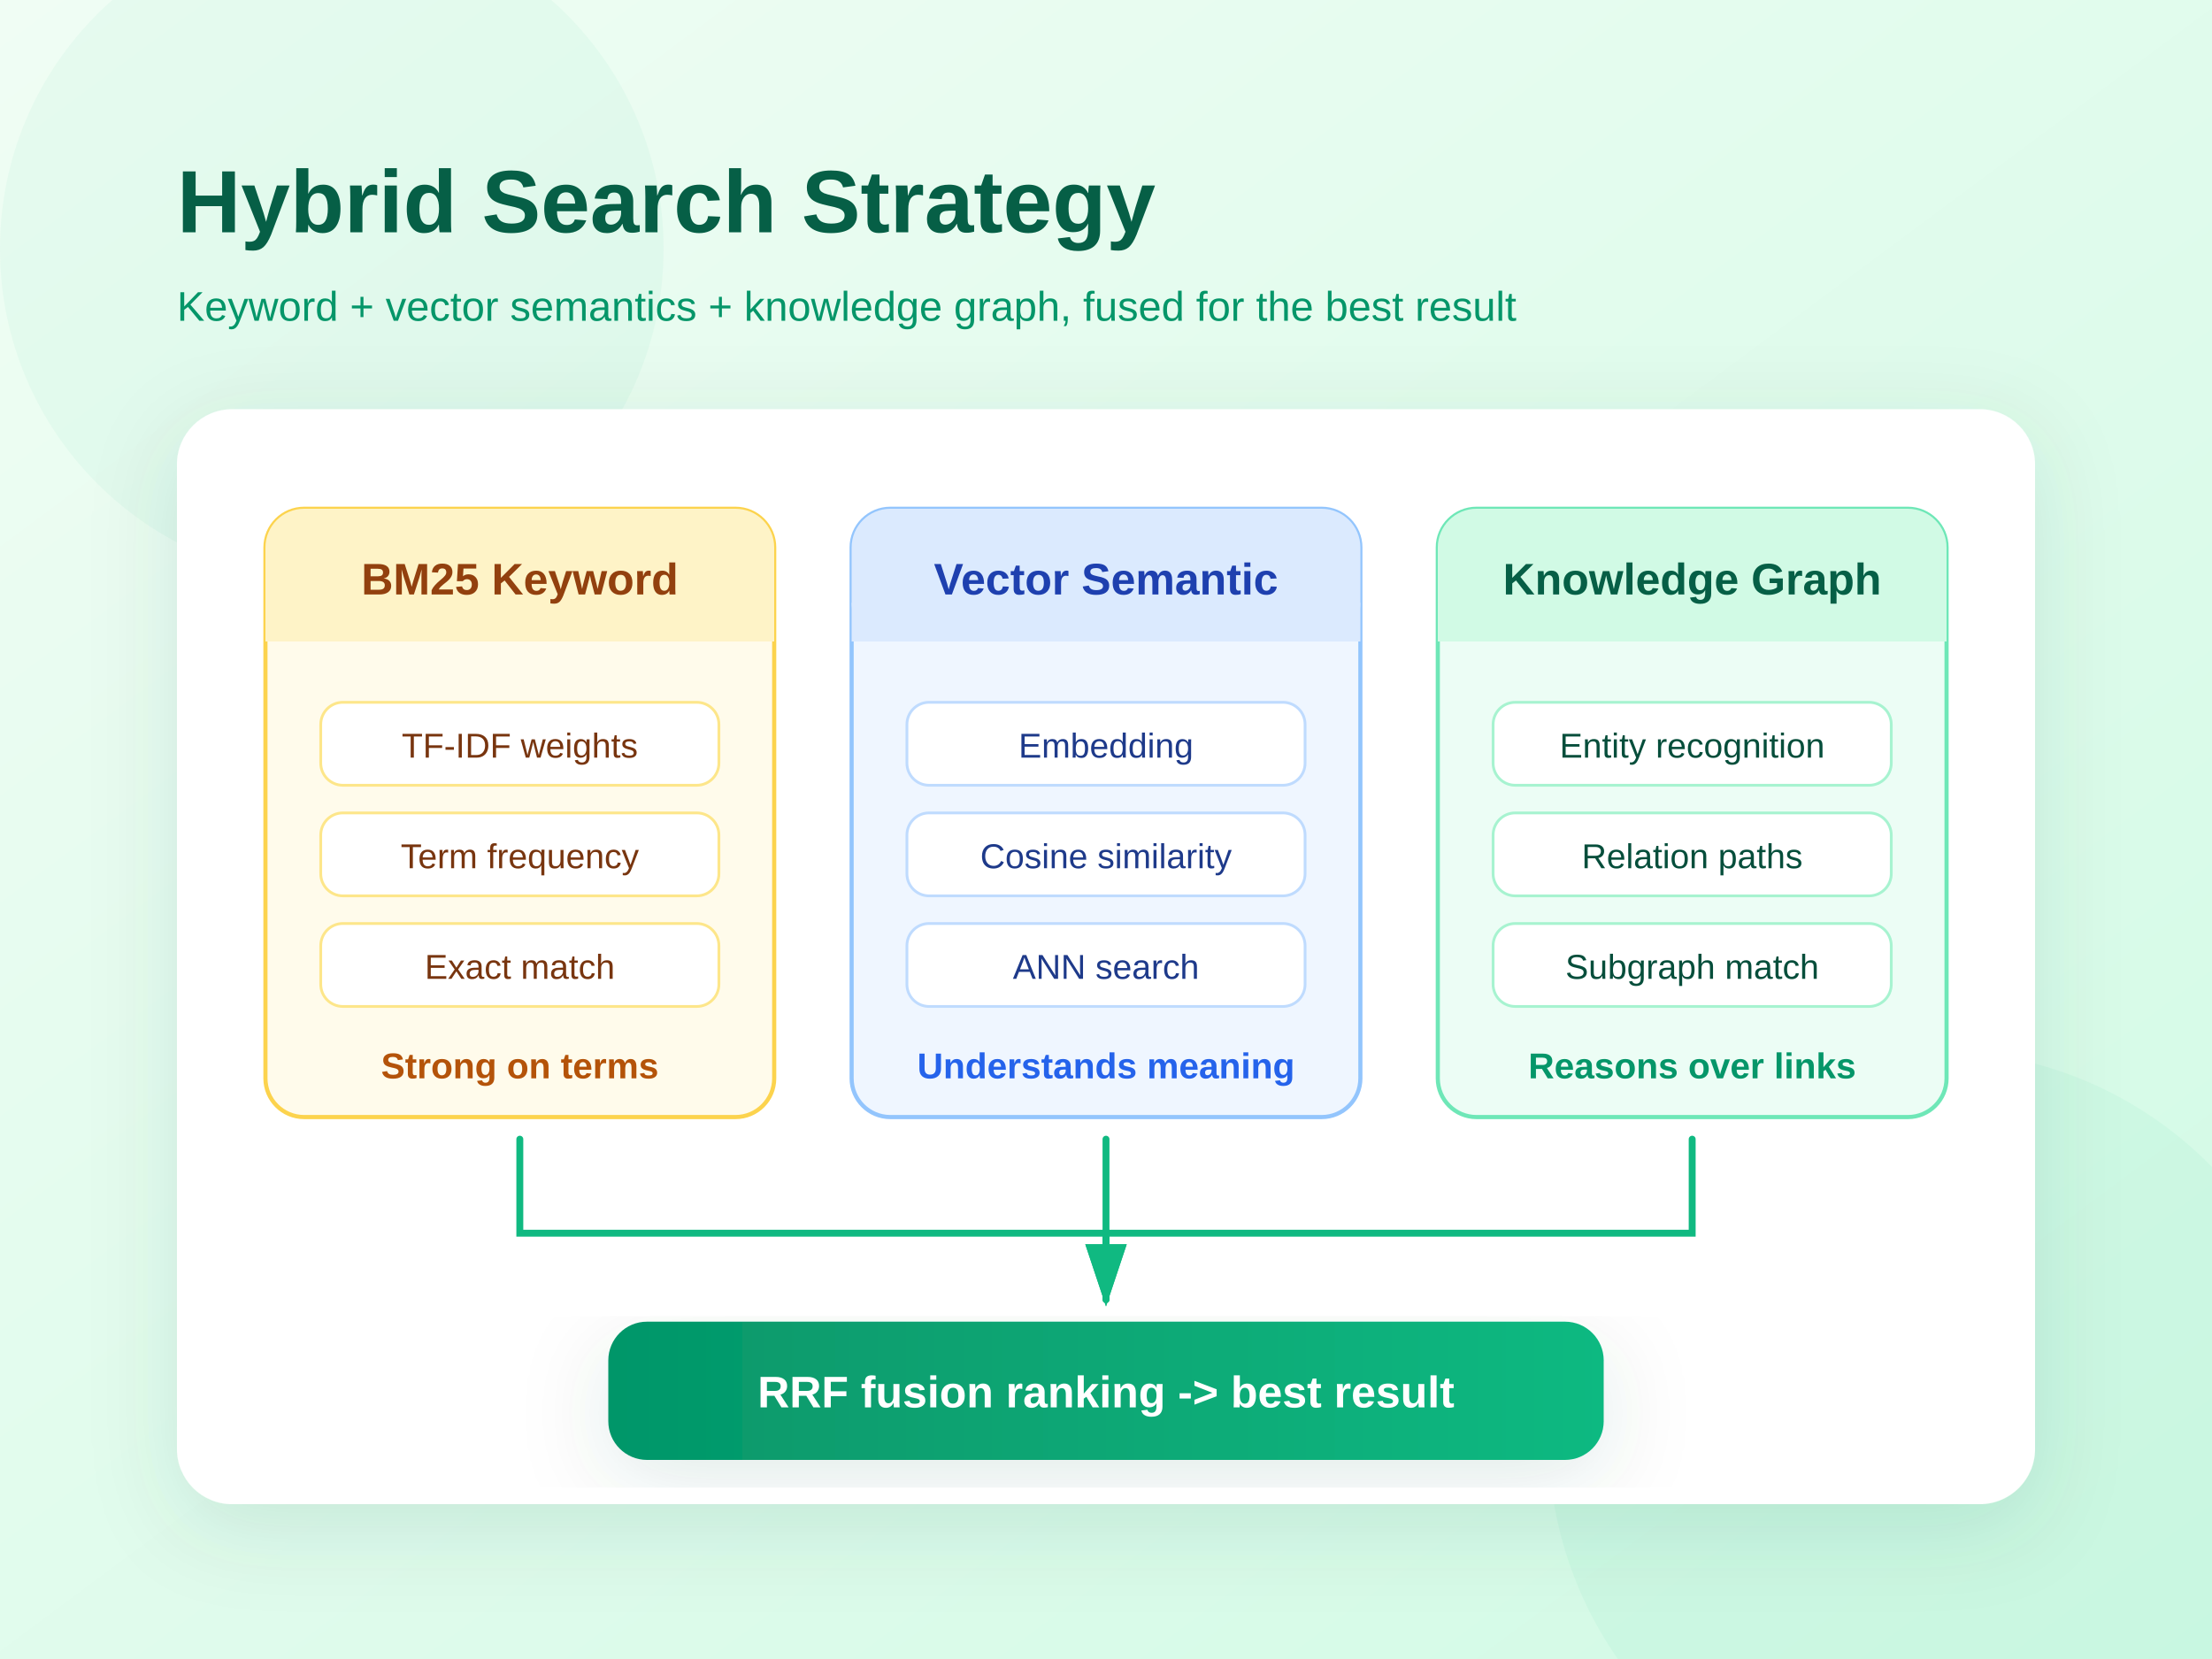
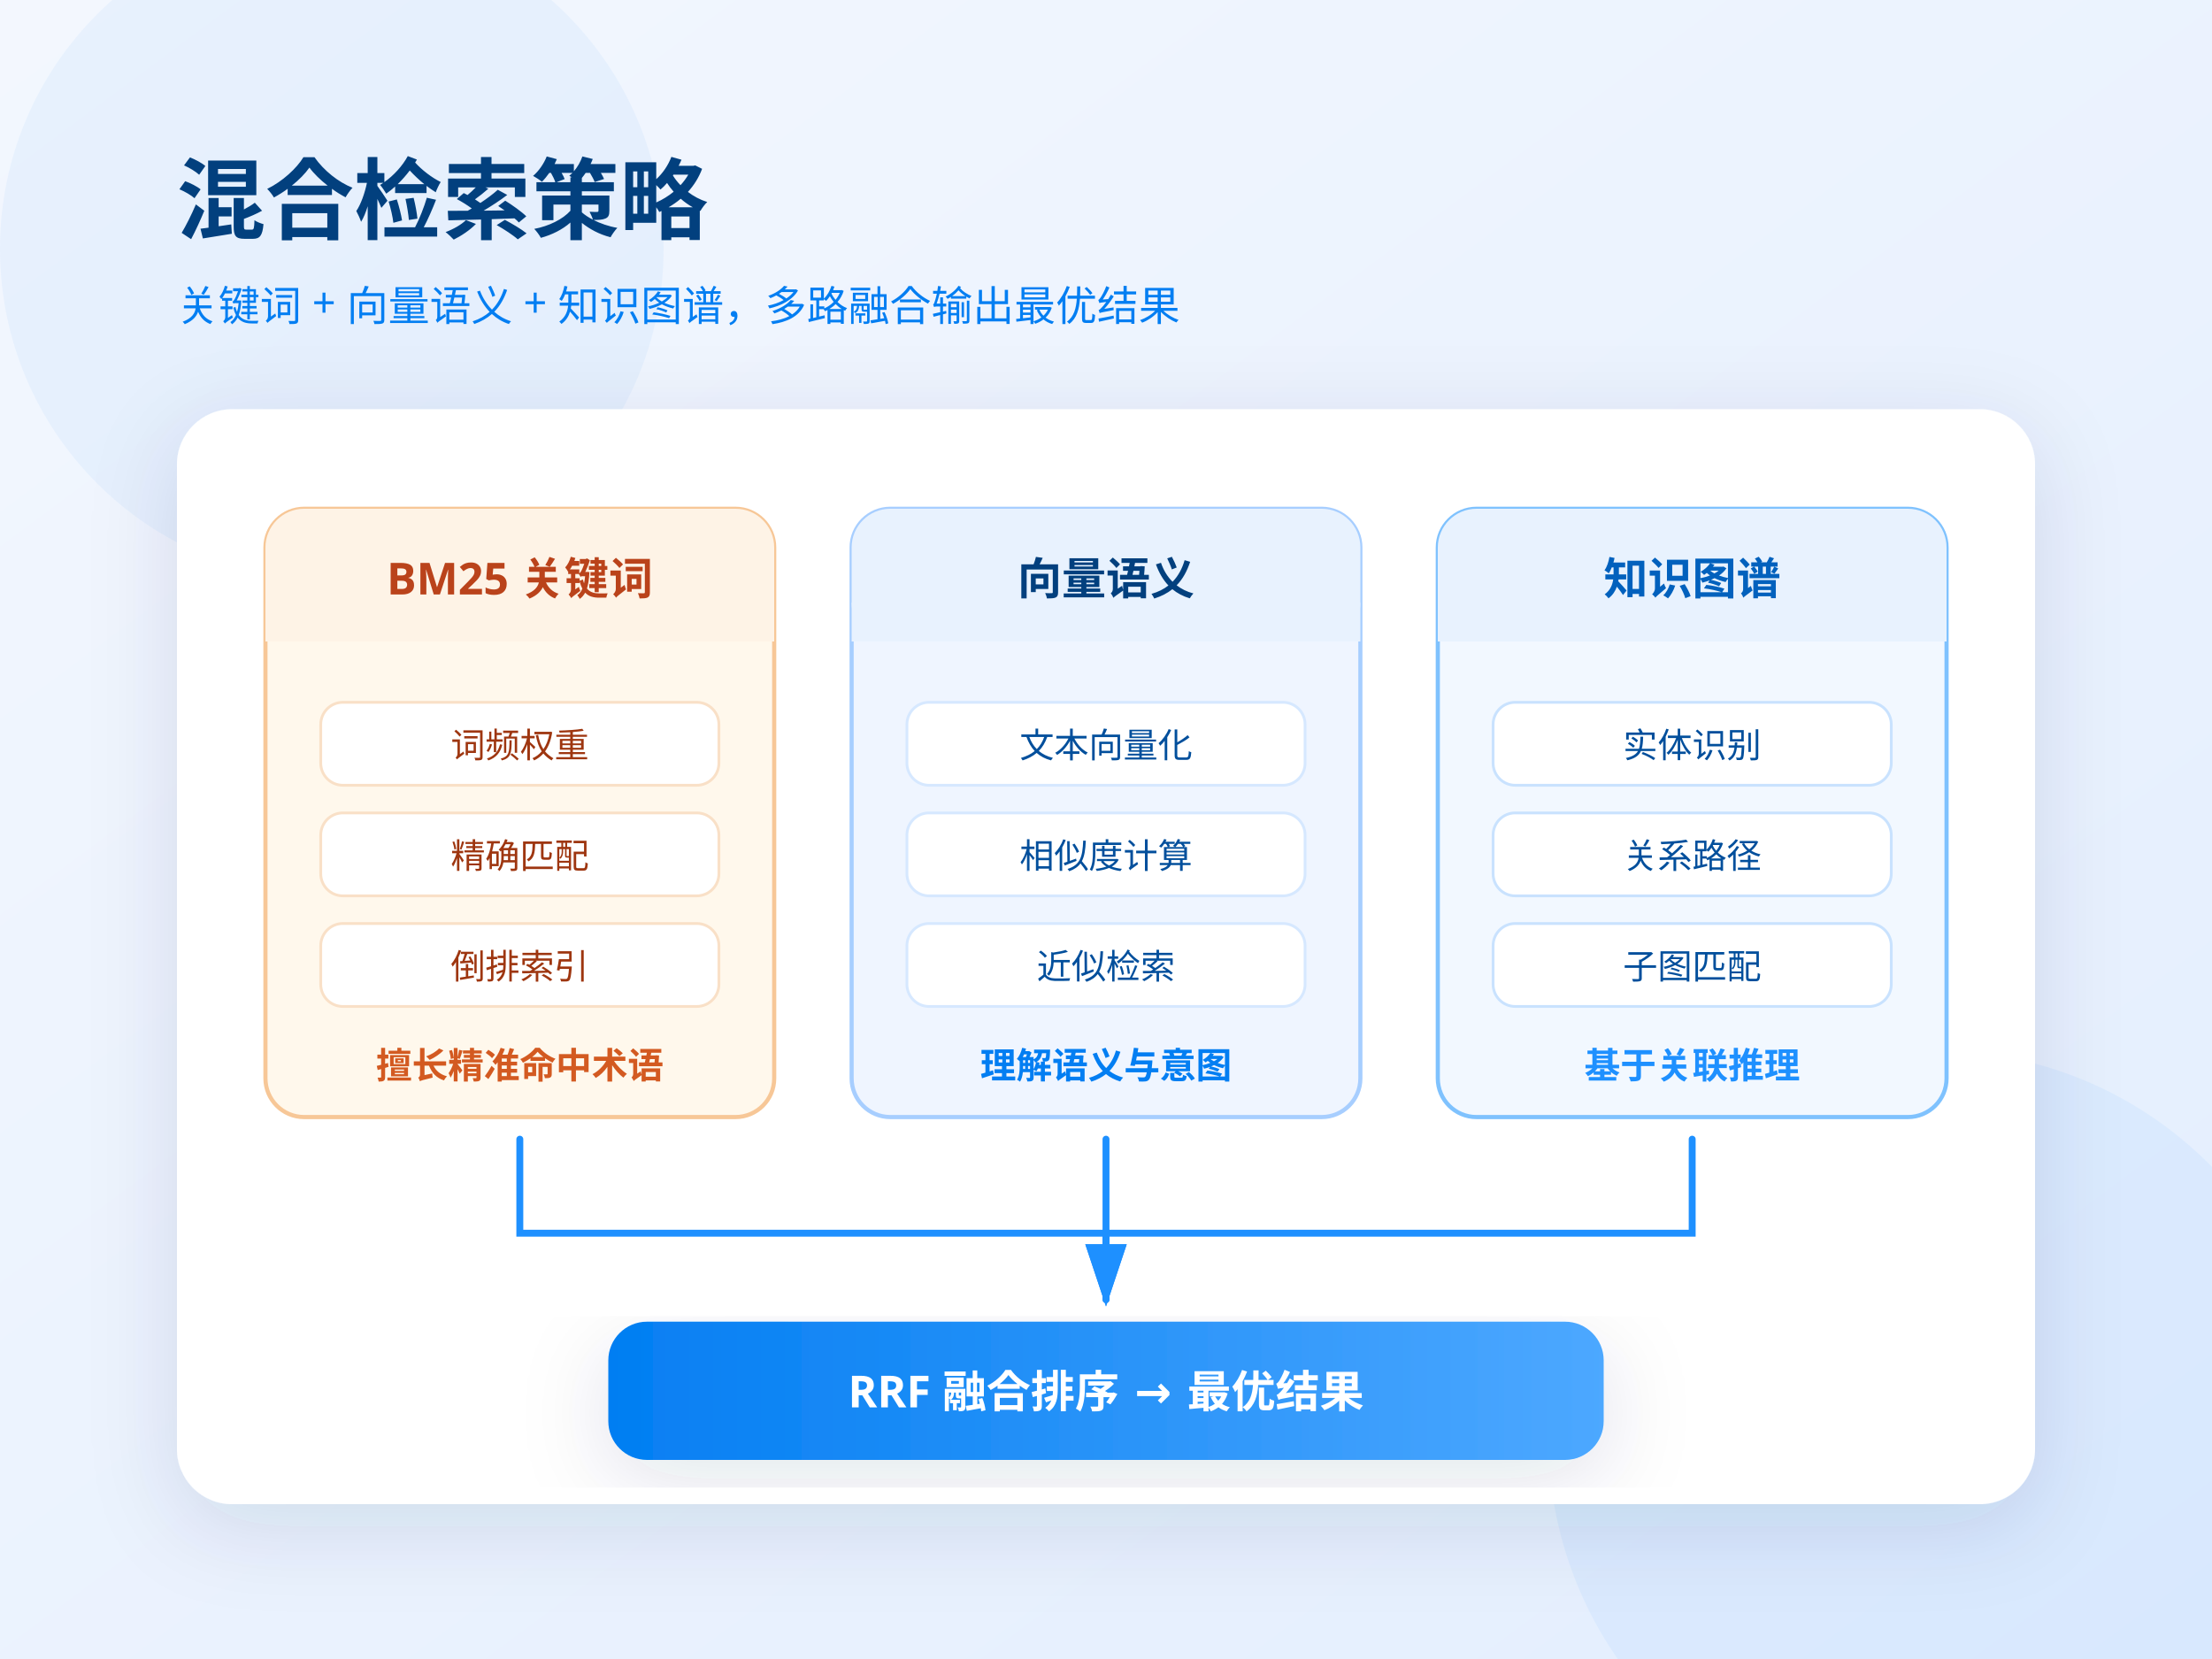
- <svg xmlns="http://www.w3.org/2000/svg" viewBox="0 0 800 600">
+ <svg xmlns="http://www.w3.org/2000/svg" viewBox="0 0 800 600" font-family="Noto Sans SC, Source Han Sans SC, PingFang SC, Microsoft YaHei, sans-serif">
  <defs>
    <linearGradient id="bg2" x1="0%" y1="0%" x2="100%" y2="100%">
-       <stop offset="0%" stop-color="#F0FDF4" />
-       <stop offset="100%" stop-color="#D1FAE5" />
+       <stop offset="0%" stop-color="#F3F7FE" />
+       <stop offset="100%" stop-color="#E3EEFE" />
    </linearGradient>
    <linearGradient id="brand2" x1="0%" y1="0%" x2="100%" y2="0%">
-       <stop offset="0%" stop-color="#059669" />
-       <stop offset="100%" stop-color="#10B981" />
+       <stop offset="0%" stop-color="#037EF2" />
+       <stop offset="100%" stop-color="#4DA8FF" />
    </linearGradient>
    <filter id="soft2" x="-20%" y="-20%" width="140%" height="140%">
-       <feDropShadow dx="0" dy="8" stdDeviation="16" flood-color="#065F46" flood-opacity="0.12" />
+       <feDropShadow dx="0" dy="8" stdDeviation="16" flood-color="#01315F" flood-opacity="0.12" />
    </filter>
  </defs>
  <rect width="800" height="600" fill="url(#bg2)" />
-   <circle cx="120" cy="90" r="120" fill="#10B981" opacity="0.05" />
-   <circle cx="700" cy="520" r="140" fill="#34D399" opacity="0.06" />
-   <text x="64" y="84" font-family="Arial, sans-serif" font-size="32" font-weight="700" fill="#065F46">Hybrid Search Strategy</text>
-   <text x="64" y="116" font-family="Arial, sans-serif" font-size="15" fill="#059669">Keyword + vector semantics + knowledge graph, fused for the best result</text>
+   <circle cx="120" cy="90" r="120" fill="#037EF2" opacity="0.05" />
+   <circle cx="700" cy="520" r="140" fill="#1E90FF" opacity="0.06" />
+   <text x="64" y="84" font-size="32" font-weight="700" fill="#02407E">混合检索策略</text>
+   <text x="64" y="116" font-size="15" fill="#037EF2">关键词 + 向量语义 + 知识图谱，多路融合输出最优结果</text>
  <g filter="url(#soft2)">
    <rect x="64" y="148" width="672" height="396" rx="20" fill="#FFFFFF" />
  </g>
  <g transform="translate(96, 184)">
-     <rect width="184" height="220" rx="14" fill="#FFFBEB" stroke="#FCD34D" stroke-width="1.5" />
-     <rect width="184" height="48" rx="14" fill="#FEF3C7" />
-     <rect y="34" width="184" height="14" fill="#FEF3C7" />
-     <text x="92" y="31" font-family="Arial, sans-serif" font-size="16" font-weight="700" fill="#92400E" text-anchor="middle">BM25 Keyword</text>
-     <g font-family="Arial, sans-serif" font-size="12.5" fill="#78350F">
-       <rect x="20" y="70" width="144" height="30" rx="8" fill="#FFFFFF" stroke="#FDE68A" />
-       <text x="92" y="90" text-anchor="middle">TF-IDF weights</text>
-       <rect x="20" y="110" width="144" height="30" rx="8" fill="#FFFFFF" stroke="#FDE68A" />
-       <text x="92" y="130" text-anchor="middle">Term frequency</text>
-       <rect x="20" y="150" width="144" height="30" rx="8" fill="#FFFFFF" stroke="#FDE68A" />
-       <text x="92" y="170" text-anchor="middle">Exact match</text>
+     <rect width="184" height="220" rx="14" fill="#FFF8EC" stroke="#F7C797" stroke-width="1.5" />
+     <rect width="184" height="48" rx="14" fill="#FEF3E6" />
+     <rect y="34" width="184" height="14" fill="#FEF3E6" />
+     <text x="92" y="31" font-size="16" font-weight="700" fill="#BA431B" text-anchor="middle">BM25 关键词</text>
+     <g font-size="12.5" fill="#9E3610">
+       <rect x="20" y="70" width="144" height="30" rx="8" fill="#FFFFFF" stroke="#F9E0C7" />
+       <text x="92" y="90" text-anchor="middle">词频权重</text>
+       <rect x="20" y="110" width="144" height="30" rx="8" fill="#FFFFFF" stroke="#F9E0C7" />
+       <text x="92" y="130" text-anchor="middle">精确匹配</text>
+       <rect x="20" y="150" width="144" height="30" rx="8" fill="#FFFFFF" stroke="#F9E0C7" />
+       <text x="92" y="170" text-anchor="middle">倒排索引</text>
    </g>
-     <text x="92" y="206" font-family="Arial, sans-serif" font-size="13" font-weight="600" fill="#B45309" text-anchor="middle">Strong on terms</text>
+     <text x="92" y="206" font-size="13" font-weight="600" fill="#D35A21" text-anchor="middle">擅长精准命中术语</text>
  </g>
  <g transform="translate(308, 184)">
-     <rect width="184" height="220" rx="14" fill="#EFF6FF" stroke="#93C5FD" stroke-width="1.5" />
-     <rect width="184" height="48" rx="14" fill="#DBEAFE" />
-     <rect y="34" width="184" height="14" fill="#DBEAFE" />
-     <text x="92" y="31" font-family="Arial, sans-serif" font-size="16" font-weight="700" fill="#1E40AF" text-anchor="middle">Vector Semantic</text>
-     <g font-family="Arial, sans-serif" font-size="12.5" fill="#1E3A8A">
-       <rect x="20" y="70" width="144" height="30" rx="8" fill="#FFFFFF" stroke="#BFDBFE" />
-       <text x="92" y="90" text-anchor="middle">Embedding</text>
-       <rect x="20" y="110" width="144" height="30" rx="8" fill="#FFFFFF" stroke="#BFDBFE" />
-       <text x="92" y="130" text-anchor="middle">Cosine similarity</text>
-       <rect x="20" y="150" width="144" height="30" rx="8" fill="#FFFFFF" stroke="#BFDBFE" />
-       <text x="92" y="170" text-anchor="middle">ANN search</text>
+     <rect width="184" height="220" rx="14" fill="#EFF5FF" stroke="#A7CEFF" stroke-width="1.5" />
+     <rect width="184" height="48" rx="14" fill="#E8F2FE" />
+     <rect y="34" width="184" height="14" fill="#E8F2FE" />
+     <text x="92" y="31" font-size="16" font-weight="700" fill="#02407E" text-anchor="middle">向量语义</text>
+     <g font-size="12.5" fill="#024F9C">
+       <rect x="20" y="70" width="144" height="30" rx="8" fill="#FFFFFF" stroke="#D6E8FF" />
+       <text x="92" y="90" text-anchor="middle">文本向量化</text>
+       <rect x="20" y="110" width="144" height="30" rx="8" fill="#FFFFFF" stroke="#D6E8FF" />
+       <text x="92" y="130" text-anchor="middle">相似度计算</text>
+       <rect x="20" y="150" width="144" height="30" rx="8" fill="#FFFFFF" stroke="#D6E8FF" />
+       <text x="92" y="170" text-anchor="middle">近似检索</text>
    </g>
-     <text x="92" y="206" font-family="Arial, sans-serif" font-size="13" font-weight="600" fill="#2563EB" text-anchor="middle">Understands meaning</text>
+     <text x="92" y="206" font-size="13" font-weight="600" fill="#037EF2" text-anchor="middle">理解语义与意图</text>
  </g>
  <g transform="translate(520, 184)">
-     <rect width="184" height="220" rx="14" fill="#ECFDF5" stroke="#6EE7B7" stroke-width="1.5" />
-     <rect width="184" height="48" rx="14" fill="#D1FAE5" />
-     <rect y="34" width="184" height="14" fill="#D1FAE5" />
-     <text x="92" y="31" font-family="Arial, sans-serif" font-size="16" font-weight="700" fill="#065F46" text-anchor="middle">Knowledge Graph</text>
-     <g font-family="Arial, sans-serif" font-size="12.5" fill="#064E3B">
-       <rect x="20" y="70" width="144" height="30" rx="8" fill="#FFFFFF" stroke="#A7F3D0" />
-       <text x="92" y="90" text-anchor="middle">Entity recognition</text>
-       <rect x="20" y="110" width="144" height="30" rx="8" fill="#FFFFFF" stroke="#A7F3D0" />
-       <text x="92" y="130" text-anchor="middle">Relation paths</text>
-       <rect x="20" y="150" width="144" height="30" rx="8" fill="#FFFFFF" stroke="#A7F3D0" />
-       <text x="92" y="170" text-anchor="middle">Subgraph match</text>
+     <rect width="184" height="220" rx="14" fill="#F2F8FF" stroke="#7FC2FE" stroke-width="1.5" />
+     <rect width="184" height="48" rx="14" fill="#E8F2FE" />
+     <rect y="34" width="184" height="14" fill="#E8F2FE" />
+     <text x="92" y="31" font-size="16" font-weight="700" fill="#0261BD" text-anchor="middle">知识图谱</text>
+     <g font-size="12.5" fill="#024F9C">
+       <rect x="20" y="70" width="144" height="30" rx="8" fill="#FFFFFF" stroke="#C9E2FE" />
+       <text x="92" y="90" text-anchor="middle">实体识别</text>
+       <rect x="20" y="110" width="144" height="30" rx="8" fill="#FFFFFF" stroke="#C9E2FE" />
+       <text x="92" y="130" text-anchor="middle">关系路径</text>
+       <rect x="20" y="150" width="144" height="30" rx="8" fill="#FFFFFF" stroke="#C9E2FE" />
+       <text x="92" y="170" text-anchor="middle">子图匹配</text>
    </g>
-     <text x="92" y="206" font-family="Arial, sans-serif" font-size="13" font-weight="600" fill="#059669" text-anchor="middle">Reasons over links</text>
+     <text x="92" y="206" font-size="13" font-weight="600" fill="#1E90FF" text-anchor="middle">基于关联推理</text>
  </g>
-   <g stroke="#10B981" stroke-width="2.5" fill="none" stroke-linecap="round">
+   <g stroke="#1E90FF" stroke-width="2.5" fill="none" stroke-linecap="round">
    <path d="M188 412 V446 H400 V470" marker-end="url(#arr2)" />
    <path d="M400 412 V470" marker-end="url(#arr2)" />
    <path d="M612 412 V446 H400" />
  </g>
  <g transform="translate(220, 478)">
    <rect width="360" height="50" rx="14" fill="url(#brand2)" filter="url(#soft2)" />
-     <text x="180" y="31" font-family="Arial, sans-serif" font-size="16" font-weight="700" fill="#FFFFFF" text-anchor="middle">RRF fusion ranking -&gt; best result</text>
+     <text x="180" y="31" font-size="16" font-weight="700" fill="#FFFFFF" text-anchor="middle">RRF 融合排序 → 最优结果</text>
  </g>
  <defs>
    <marker id="arr2" markerWidth="9" markerHeight="9" refX="8" refY="3" orient="auto">
-       <polygon points="0 0, 9 3, 0 6" fill="#10B981" />
+       <polygon points="0 0, 9 3, 0 6" fill="#1E90FF" />
    </marker>
  </defs>
</svg>
